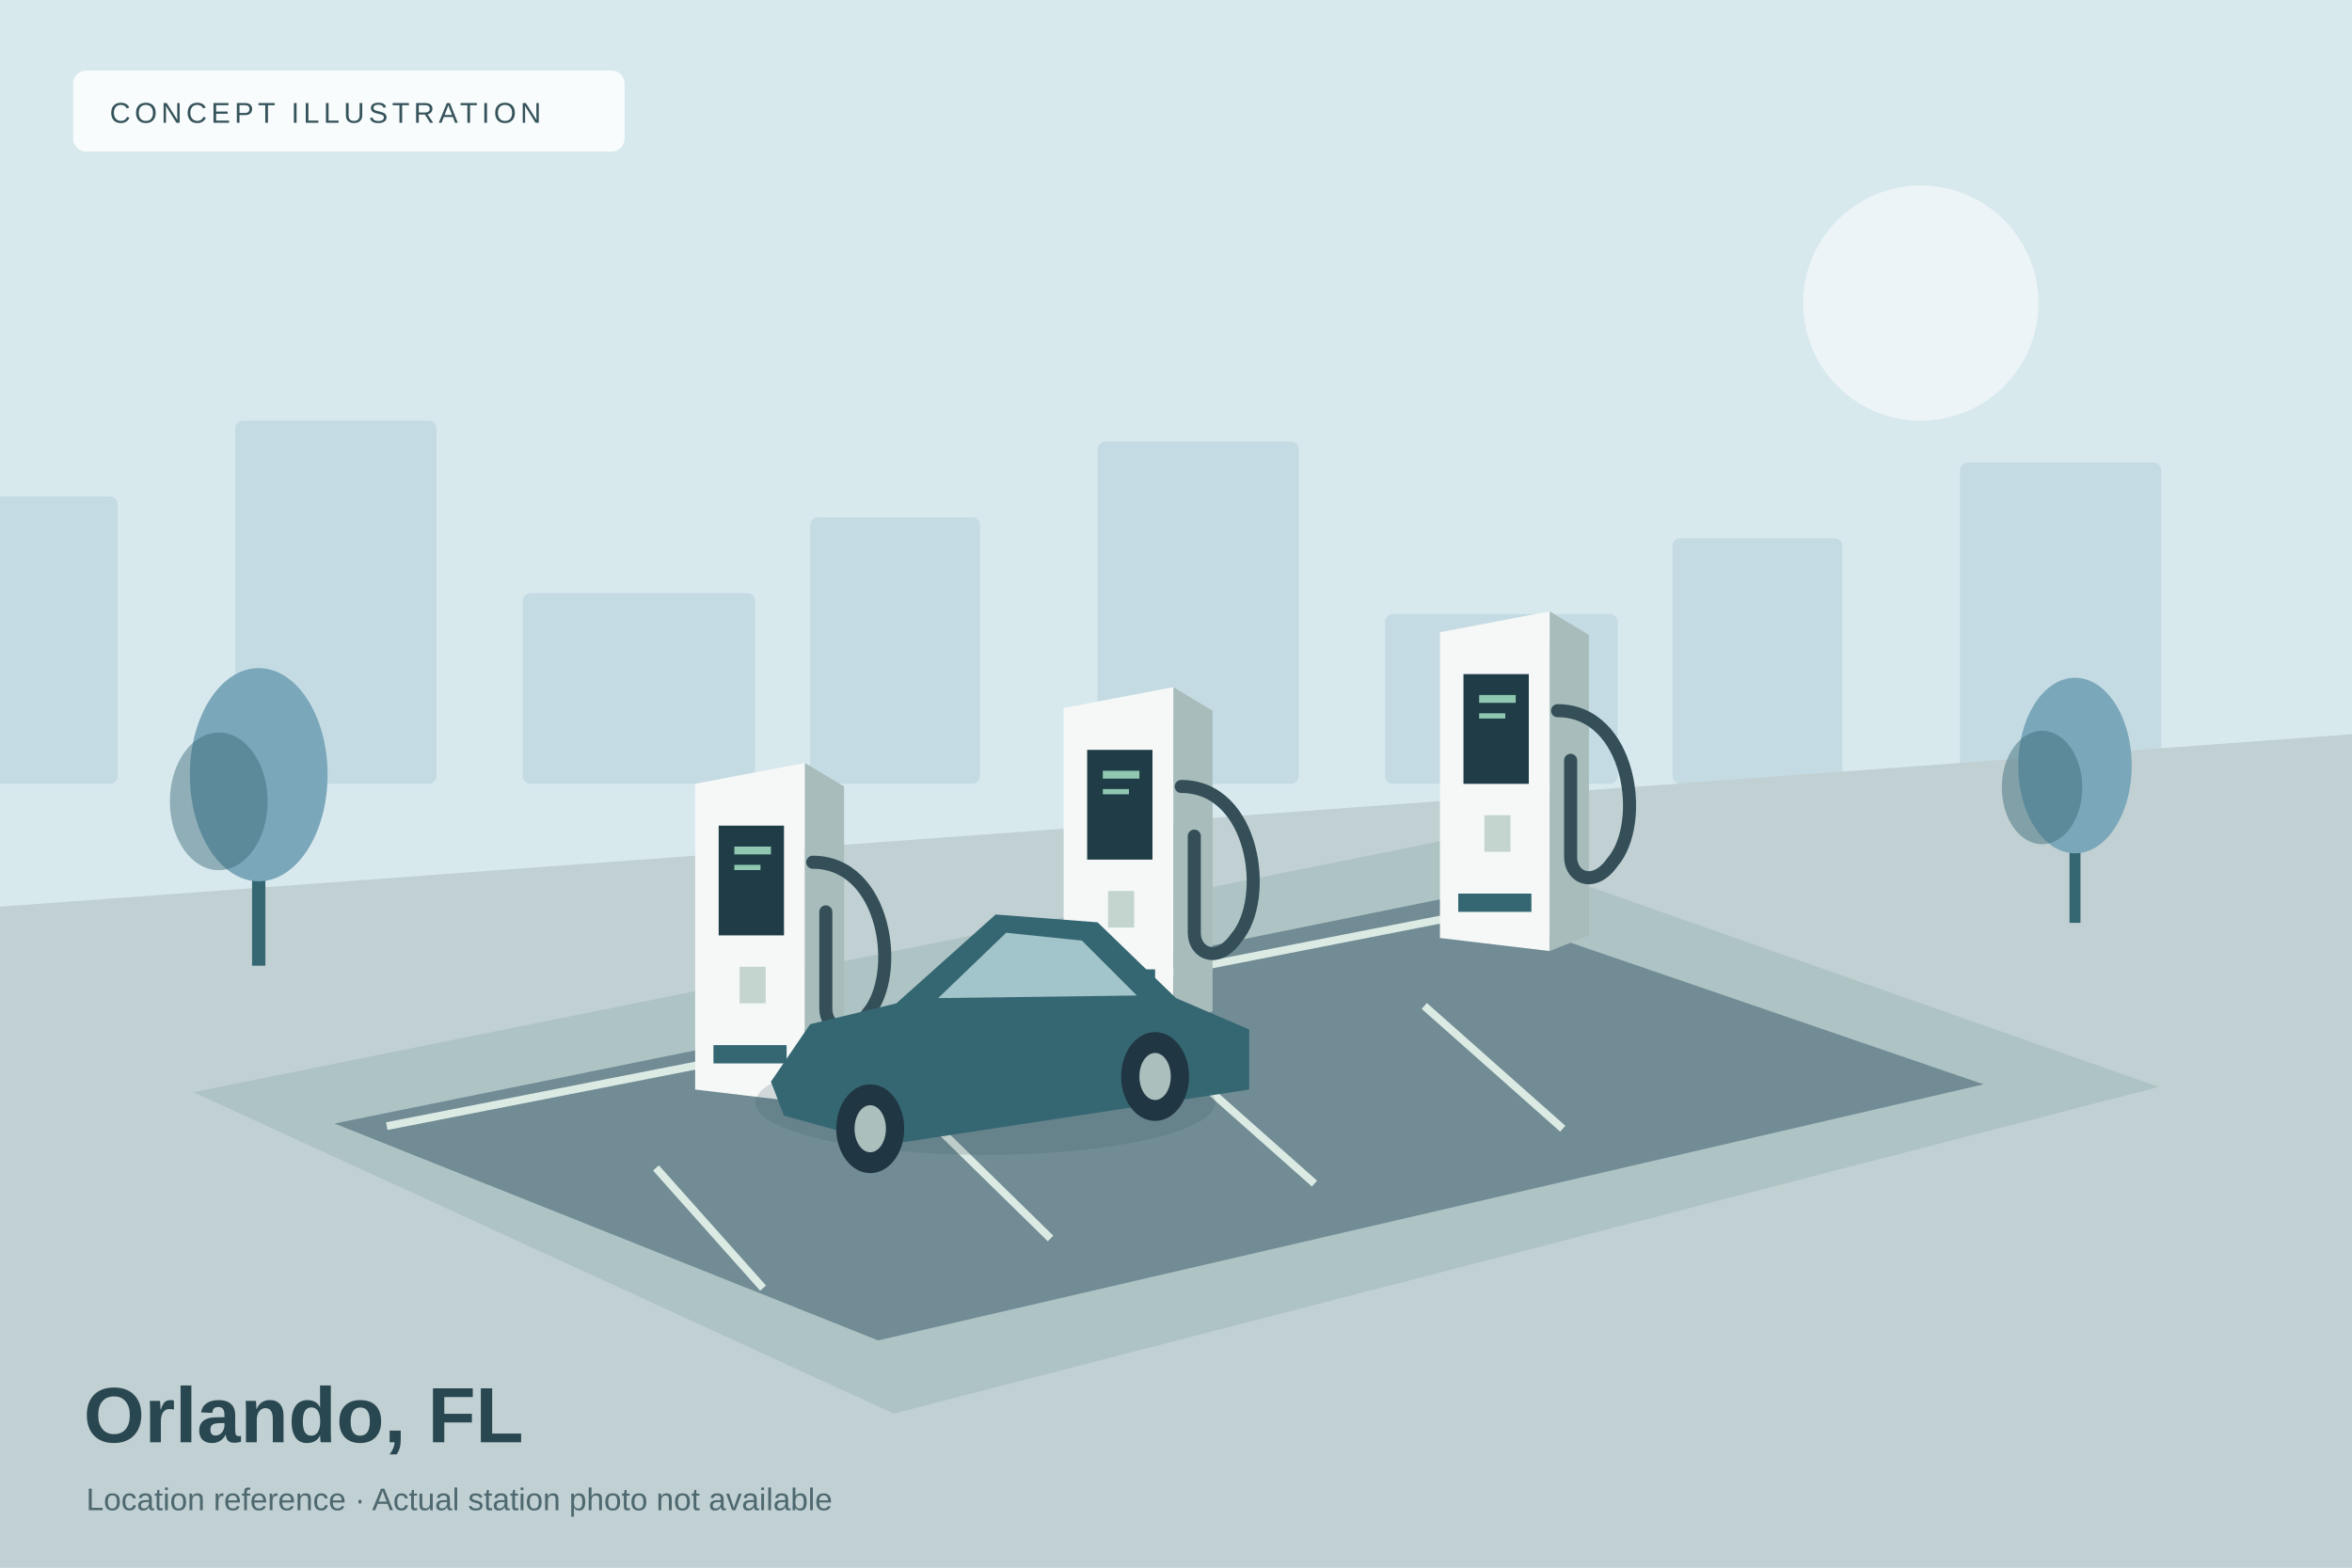
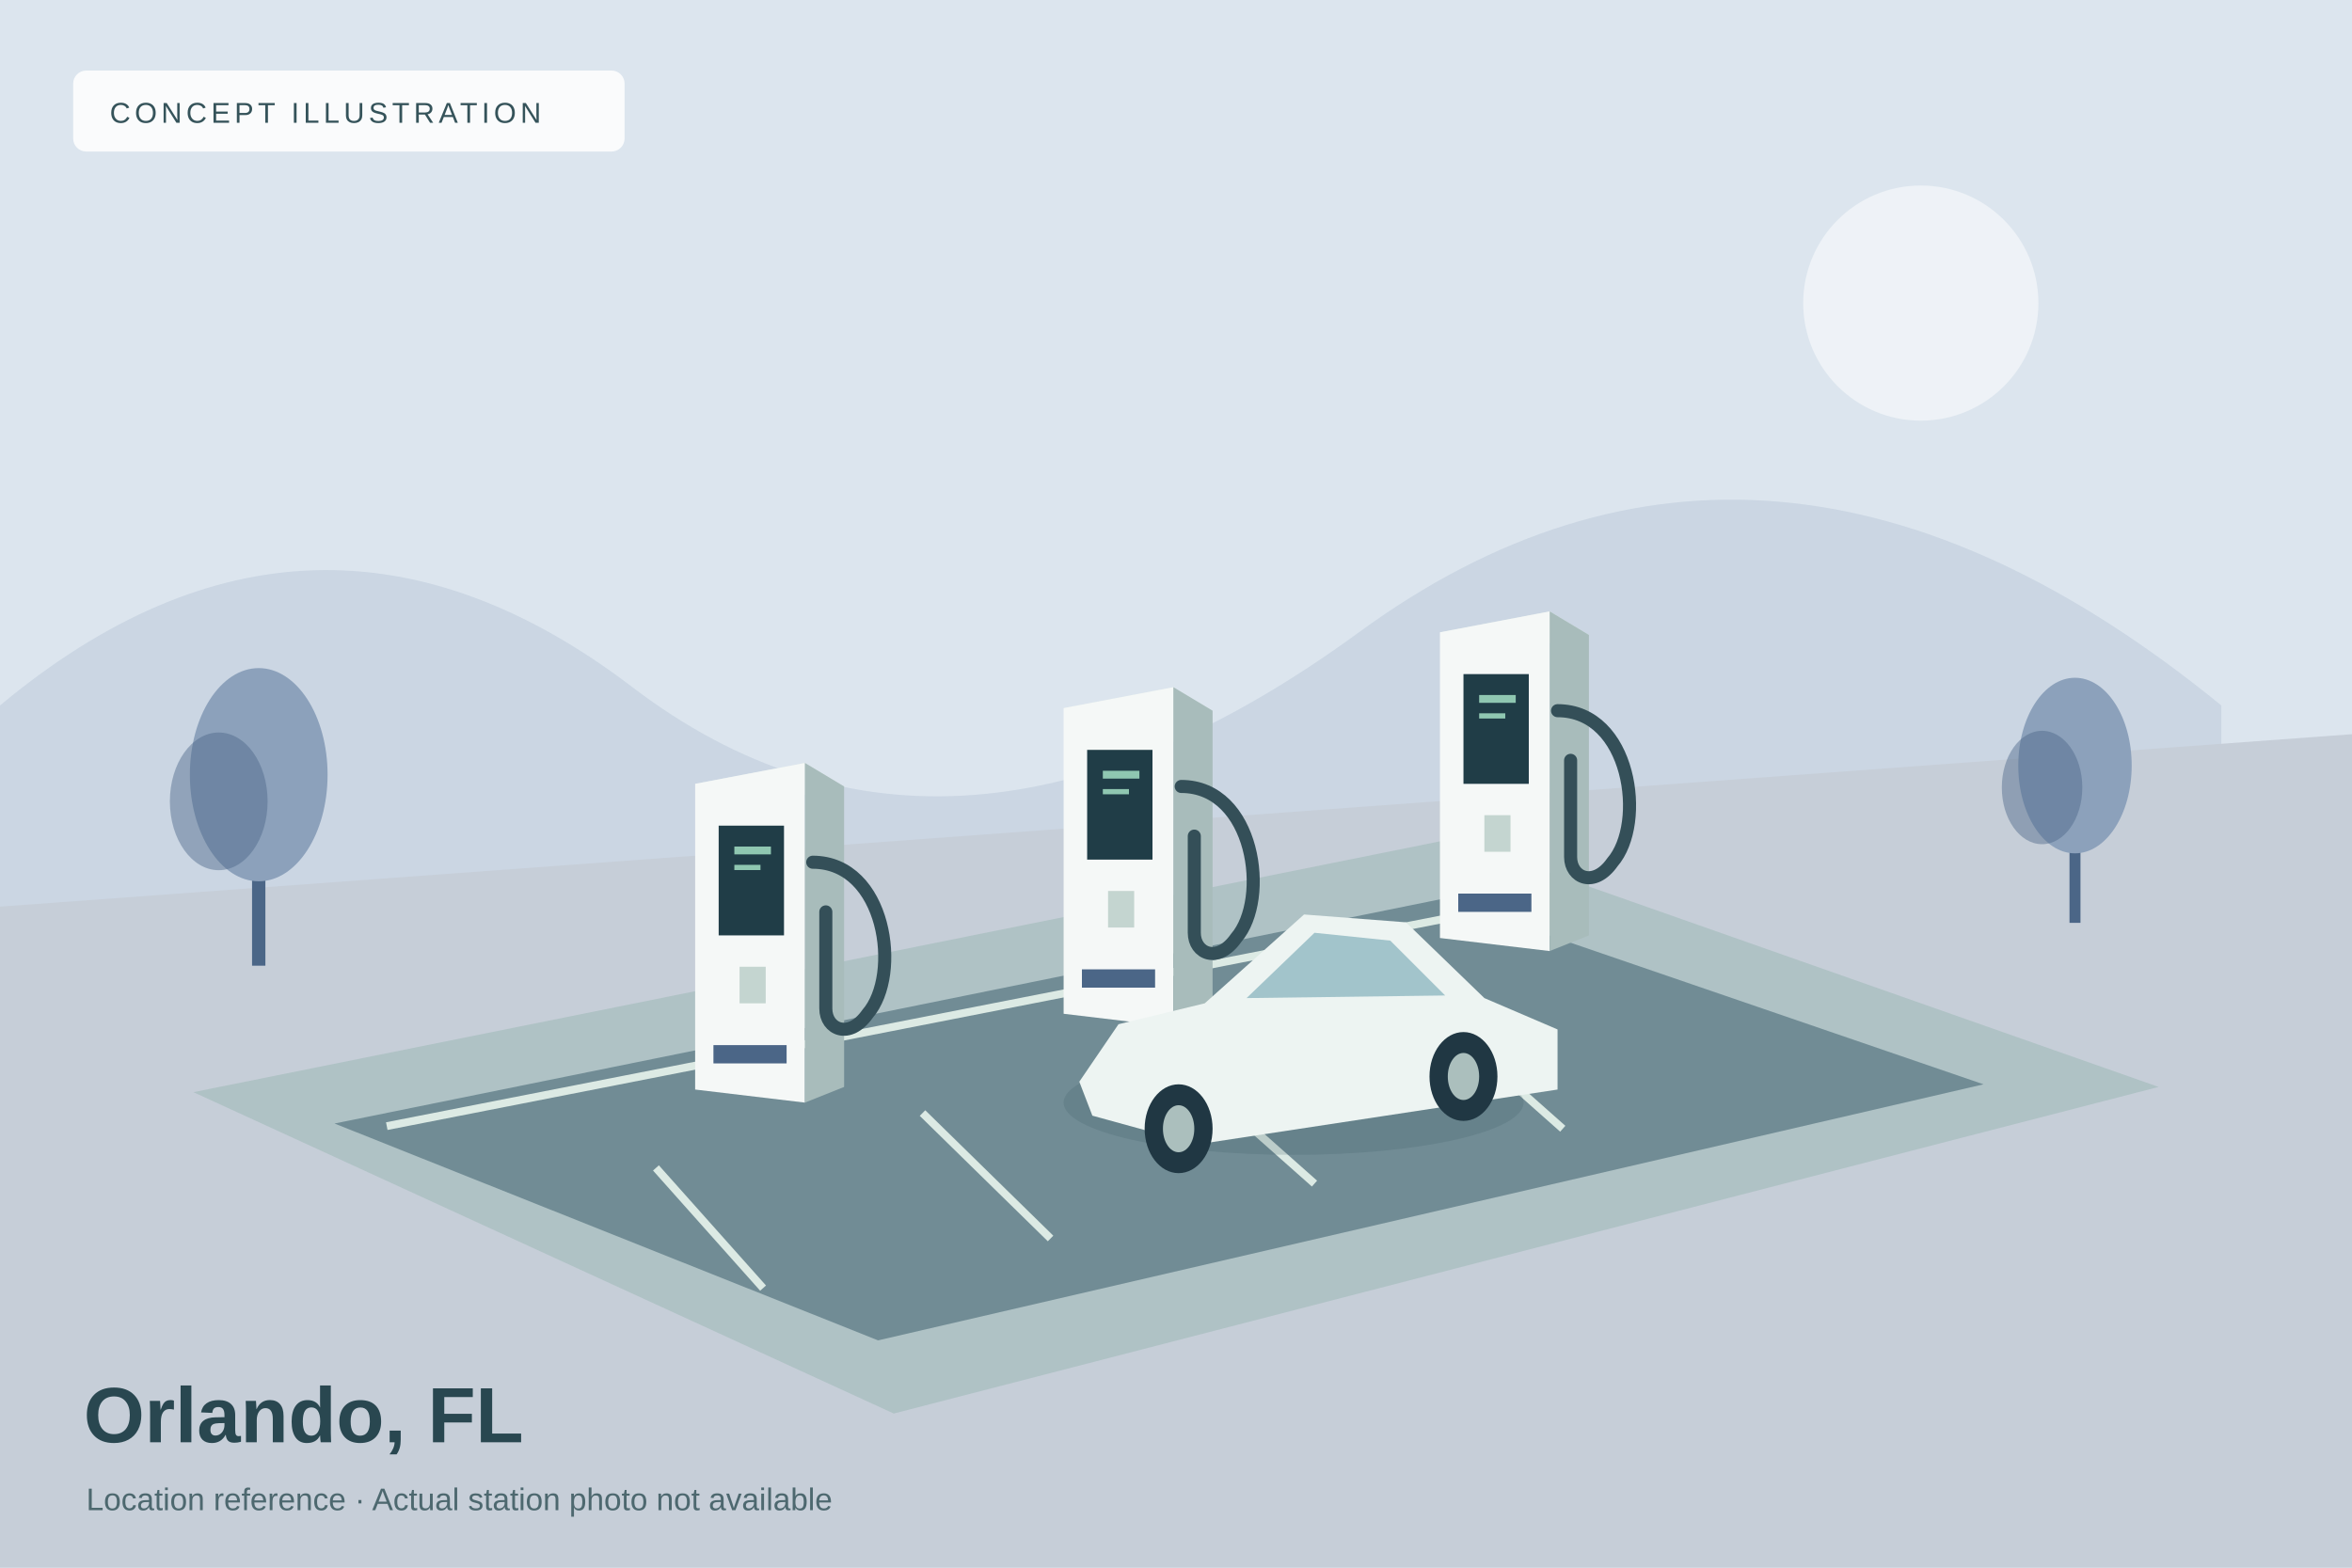
<svg xmlns="http://www.w3.org/2000/svg" viewBox="0 0 900 600" role="img" aria-label="Concept illustration for Orlando, FL; not a photograph of this location">
-   <rect width="900" height="600" fill="#d8e9ee" />
+   <rect width="900" height="600" fill="#dce5ee" />
  <circle cx="735" cy="116" r="45" fill="#fff" opacity=".5" />
-   <rect x="-20" y="190" width="65" height="110" rx="3" fill="#7ba7ba" opacity=".22" />
-   <rect x="90" y="161" width="77" height="139" rx="3" fill="#7ba7ba" opacity=".22" />
-   <rect x="200" y="227" width="89" height="73" rx="3" fill="#7ba7ba" opacity=".22" />
-   <rect x="310" y="198" width="65" height="102" rx="3" fill="#7ba7ba" opacity=".22" />
-   <rect x="420" y="169" width="77" height="131" rx="3" fill="#7ba7ba" opacity=".22" />
-   <rect x="530" y="235" width="89" height="65" rx="3" fill="#7ba7ba" opacity=".22" />
-   <rect x="640" y="206" width="65" height="94" rx="3" fill="#7ba7ba" opacity=".22" />
-   <rect x="750" y="177" width="77" height="123" rx="3" fill="#7ba7ba" opacity=".22" />
-   <path d="M0 347 900 281v319H0Z" fill="#c1d0d2" />
+   <path d="M0 270Q120 170 242 263T520 242T850 270V370H0Z" fill="#8ca1bb" opacity=".22" />
+   <path d="M0 347 900 281v319H0Z" fill="#c6ced8" />
  <path d="m74 418 482-97 270 95-484 125Z" fill="#a9bfc0" opacity=".8" />
  <path d="m128 430 424-86 207 71-423 98z" fill="#718c95" />
  <path d="m148 431 408-80m-305 96 41 46m61-67 49 48m48-68 53 47m42-68 53 47" fill="none" stroke="#e8f4ec" stroke-width="3" opacity=".9" />
  <g transform="translate(99 305) scale(0.85)">
-     <path d="M0 0v76" stroke="#356773" stroke-width="6" />
-     <ellipse cx="0" cy="-10" rx="31" ry="48" fill="#7ba7ba" />
-     <ellipse cx="-18" cy="2" rx="22" ry="31" fill="#356773" opacity=".45" />
+     <path d="M0 0v76" stroke="#4b6687" stroke-width="6" />
+     <ellipse cx="0" cy="-10" rx="31" ry="48" fill="#8ca1bb" />
+     <ellipse cx="-18" cy="2" rx="22" ry="31" fill="#4b6687" opacity=".45" />
  </g>
  <g transform="translate(794 300) scale(0.7)">
-     <path d="M0 0v76" stroke="#356773" stroke-width="6" />
-     <ellipse cx="0" cy="-10" rx="31" ry="48" fill="#7ba7ba" />
-     <ellipse cx="-18" cy="2" rx="22" ry="31" fill="#356773" opacity=".45" />
+     <path d="M0 0v76" stroke="#4b6687" stroke-width="6" />
+     <ellipse cx="0" cy="-10" rx="31" ry="48" fill="#8ca1bb" />
+     <ellipse cx="-18" cy="2" rx="22" ry="31" fill="#4b6687" opacity=".45" />
  </g>
  <g transform="translate(266 300)">
    <path d="m0 0 42-8 15 9-42 9z" fill="#dce7e7" />
    <path d="M0 0v117l42 5V-8Z" fill="#f5f8f7" />
    <path d="m42-8 15 9v115l-15 6z" fill="#a8bcbb" />
    <path d="M9 16h25v42H9z" fill="#203d47" />
    <path d="M15 24h14v3H15zm0 7h10v2H15z" fill="#8fc7b1" />
-     <path d="M7 100h28v7H7z" fill="#356773" />
+     <path d="M7 100h28v7H7z" fill="#4b6687" />
    <path d="M45 30c28 0 34 43 21 58-7 10-16 6-16-2V49" fill="none" stroke="#344f58" stroke-width="5" stroke-linecap="round" />
    <path d="M17 70h10v14H17z" fill="#c4d5d0" />
  </g>
  <g transform="translate(407 271)">
    <path d="m0 0 42-8 15 9-42 9z" fill="#dce7e7" />
    <path d="M0 0v117l42 5V-8Z" fill="#f5f8f7" />
    <path d="m42-8 15 9v115l-15 6z" fill="#a8bcbb" />
    <path d="M9 16h25v42H9z" fill="#203d47" />
    <path d="M15 24h14v3H15zm0 7h10v2H15z" fill="#8fc7b1" />
-     <path d="M7 100h28v7H7z" fill="#356773" />
+     <path d="M7 100h28v7H7z" fill="#4b6687" />
    <path d="M45 30c28 0 34 43 21 58-7 10-16 6-16-2V49" fill="none" stroke="#344f58" stroke-width="5" stroke-linecap="round" />
    <path d="M17 70h10v14H17z" fill="#c4d5d0" />
  </g>
  <g transform="translate(551 242)">
    <path d="m0 0 42-8 15 9-42 9z" fill="#dce7e7" />
    <path d="M0 0v117l42 5V-8Z" fill="#f5f8f7" />
    <path d="m42-8 15 9v115l-15 6z" fill="#a8bcbb" />
    <path d="M9 16h25v42H9z" fill="#203d47" />
    <path d="M15 24h14v3H15zm0 7h10v2H15z" fill="#8fc7b1" />
-     <path d="M7 100h28v7H7z" fill="#356773" />
+     <path d="M7 100h28v7H7z" fill="#4b6687" />
    <path d="M45 30c28 0 34 43 21 58-7 10-16 6-16-2V49" fill="none" stroke="#344f58" stroke-width="5" stroke-linecap="round" />
    <path d="M17 70h10v14H17z" fill="#c4d5d0" />
  </g>
-   <g transform="translate(377 412)">
+   <g transform="translate(495 412)">
    <ellipse cx="0" cy="10" rx="88" ry="20" fill="#3b5963" opacity=".2" />
-     <path d="m-82 2 15-22 33-8 38-34 39 3 30 29 28 12v23l-138 21-40-11z" fill="#356773" />
+     <path d="m-82 2 15-22 33-8 38-34 39 3 30 29 28 12v23l-138 21-40-11z" fill="#edf4f2" />
    <path d="m-18-30 26-25 29 3 21 21z" fill="#a2c4cb" />
    <ellipse cx="-44" cy="20" rx="13" ry="17" fill="#203743" />
    <ellipse cx="65" cy="0" rx="13" ry="17" fill="#203743" />
    <ellipse cx="-44" cy="20" rx="6" ry="9" fill="#abbfbd" />
    <ellipse cx="65" cy="0" rx="6" ry="9" fill="#abbfbd" />
  </g>
  <rect x="28" y="27" width="211" height="31" rx="5" fill="#fff" opacity=".85" />
  <text x="42" y="47" fill="#35535a" font-size="11" font-family="Arial,sans-serif" letter-spacing="1.6">CONCEPT ILLUSTRATION</text>
  <text x="32" y="552" fill="#294750" font-size="30" font-family="Arial,sans-serif" font-weight="600">Orlando, FL</text>
  <text x="33" y="578" fill="#4d686f" font-size="12" font-family="Arial,sans-serif">Location reference · Actual station photo not available</text>
</svg>
